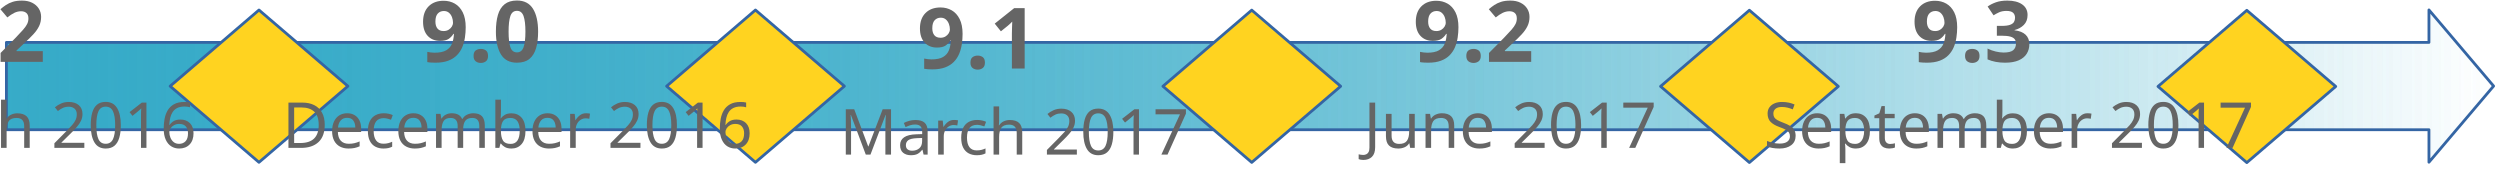
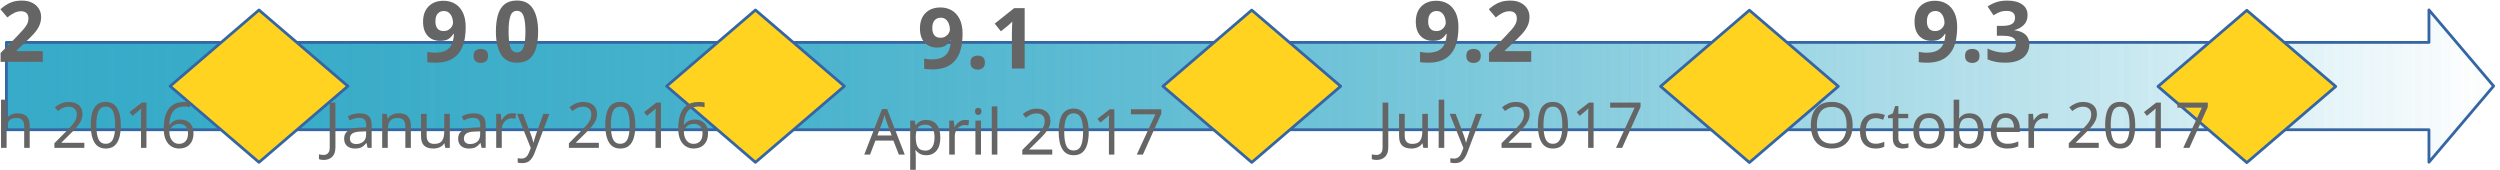
<svg xmlns="http://www.w3.org/2000/svg" xmlns:xlink="http://www.w3.org/1999/xlink" width="250.212mm" height="16.925mm" viewBox="0 0 886.579 59.97" id="svg2" version="1.1">
  <defs id="defs4">
    <linearGradient id="linearGradient8937">
      <stop style="stop-color:#d40000;stop-opacity:1;" offset="0" id="stop8939" />
      <stop style="stop-color:#d40000;stop-opacity:0;" offset="1" id="stop8941" />
    </linearGradient>
    <linearGradient id="linearGradient6546">
      <stop style="stop-color:#2aff2a;stop-opacity:1;" offset="0" id="stop6548" />
      <stop style="stop-color:#2aff2a;stop-opacity:0;" offset="1" id="stop6550" />
    </linearGradient>
    <linearGradient id="linearGradient6530">
      <stop style="stop-color:#37abc8;stop-opacity:1;" offset="0" id="stop6532" />
      <stop style="stop-color:#37abc8;stop-opacity:0;" offset="1" id="stop6534" />
    </linearGradient>
    <clipPath clipPathUnits="userSpaceOnUse" id="presentation_clip_path">
      <rect id="rect4790" height="21000" width="28000" y="0" x="0" />
    </clipPath>
    <linearGradient xlink:href="#linearGradient6530" id="linearGradient6536" x1="1509.889" y1="8636.5" x2="26431.111" y2="8636.5" gradientUnits="userSpaceOnUse" />
    <radialGradient id="SVGID_1_" cx="158.743" cy="246.672" r="331.354" gradientTransform="matrix(1.2721,0,0,1.2721,224.2356,-227.9715)" gradientUnits="userSpaceOnUse">
      <stop offset="0" style="stop-color:#B0CEE3" id="stop9" />
      <stop offset="0.215" style="stop-color:#ABCBE0" id="stop11" />
      <stop offset="0.452" style="stop-color:#9EC0D8" id="stop13" />
      <stop offset="0.7" style="stop-color:#88AFCA" id="stop15" />
      <stop offset="0.953" style="stop-color:#6998B6" id="stop17" />
      <stop offset="1" style="stop-color:#6393B2" id="stop19" />
    </radialGradient>
    <radialGradient id="SVGID_2_" cx="155.825" cy="249.946" r="135.159" gradientTransform="matrix(1.2721,0,0,1.2721,224.2356,-227.9715)" gradientUnits="userSpaceOnUse">
      <stop offset="0" style="stop-color:#B0CEE3" id="stop24" />
      <stop offset="1" style="stop-color:#6393B2" id="stop26" />
    </radialGradient>
    <radialGradient id="SVGID_3_" cx="155.71" cy="250.142" r="135.807" gradientTransform="matrix(1.2721,0,0,1.2721,224.2356,-227.9715)" gradientUnits="userSpaceOnUse">
      <stop offset="0" style="stop-color:#B0CEE3" id="stop31" />
      <stop offset="1" style="stop-color:#6393B2" id="stop33" />
    </radialGradient>
    <radialGradient id="SVGID_4_" cx="389.668" cy="131.657" r="119.718" gradientTransform="matrix(1.4324,0,0,1.4324,-135.7264,-98.7094)" gradientUnits="userSpaceOnUse">
      <stop offset="0" style="stop-color:#B0CEE3" id="stop38" />
      <stop offset="1" style="stop-color:#6393B2" id="stop40" />
    </radialGradient>
    <radialGradient id="SVGID_5_" cx="389.67" cy="131.657" r="119.719" gradientTransform="matrix(1.4324,0,0,1.4324,-135.7264,-98.7094)" gradientUnits="userSpaceOnUse">
      <stop offset="0" style="stop-color:#B0CEE3" id="stop45" />
      <stop offset="1" style="stop-color:#6393B2" id="stop47" />
    </radialGradient>
    <radialGradient id="SVGID_6_" cx="389.675" cy="131.657" r="119.722" gradientTransform="matrix(1.4324,0,0,1.4324,-135.7264,-98.7094)" gradientUnits="userSpaceOnUse">
      <stop offset="0" style="stop-color:#B0CEE3" id="stop52" />
      <stop offset="1" style="stop-color:#6393B2" id="stop54" />
    </radialGradient>
    <radialGradient id="SVGID_7_" cx="389.674" cy="131.656" r="119.721" gradientTransform="matrix(1.4324,0,0,1.4324,-135.7264,-98.7094)" gradientUnits="userSpaceOnUse">
      <stop offset="0" style="stop-color:#B0CEE3" id="stop59" />
      <stop offset="1" style="stop-color:#6393B2" id="stop61" />
    </radialGradient>
    <radialGradient id="SVGID_8_" cx="389.677" cy="131.657" r="119.722" gradientTransform="matrix(1.4324,0,0,1.4324,-135.7264,-98.7094)" gradientUnits="userSpaceOnUse">
      <stop offset="0" style="stop-color:#B0CEE3" id="stop66" />
      <stop offset="1" style="stop-color:#6393B2" id="stop68" />
    </radialGradient>
    <radialGradient id="SVGID_9_" cx="389.685" cy="131.656" r="119.731" gradientTransform="matrix(1.4324,0,0,1.4324,-135.7264,-98.7094)" gradientUnits="userSpaceOnUse">
      <stop offset="0" style="stop-color:#B0CEE3" id="stop73" />
      <stop offset="1" style="stop-color:#6393B2" id="stop75" />
    </radialGradient>
    <radialGradient id="SVGID_10_" cx="389.673" cy="131.657" r="119.72" gradientTransform="matrix(1.4324,0,0,1.4324,-135.7264,-98.7094)" gradientUnits="userSpaceOnUse">
      <stop offset="0" style="stop-color:#B0CEE3" id="stop80" />
      <stop offset="1" style="stop-color:#6393B2" id="stop82" />
    </radialGradient>
    <radialGradient id="SVGID_11_" cx="389.672" cy="131.659" r="119.722" gradientTransform="matrix(1.4324,0,0,1.4324,-135.7264,-98.7094)" gradientUnits="userSpaceOnUse">
      <stop offset="0" style="stop-color:#B0CEE3" id="stop87" />
      <stop offset="1" style="stop-color:#6393B2" id="stop89" />
    </radialGradient>
    <radialGradient id="SVGID_12_" cx="385.323" cy="127.653" r="51.999" gradientTransform="matrix(1.5162,0,0,1.5162,-158.8141,-106.2123)" gradientUnits="userSpaceOnUse">
      <stop offset="0" style="stop-color:#F6FBFC" id="stop94" />
      <stop offset="1" style="stop-color:#B0CEE3" id="stop96" />
    </radialGradient>
    <radialGradient id="SVGID_13_" cx="385.302" cy="127.689" r="52.046" gradientTransform="matrix(1.5162,0,0,1.5162,-158.8141,-106.2123)" gradientUnits="userSpaceOnUse">
      <stop offset="0" style="stop-color:#F6FBFC" id="stop101" />
      <stop offset="1" style="stop-color:#B0CEE3" id="stop103" />
    </radialGradient>
    <radialGradient id="SVGID_14_" cx="385.282" cy="127.725" r="52.102" gradientTransform="matrix(1.5162,0,0,1.5162,-158.8141,-106.2123)" gradientUnits="userSpaceOnUse">
      <stop offset="0" style="stop-color:#F6FBFC" id="stop108" />
      <stop offset="1" style="stop-color:#B0CEE3" id="stop110" />
    </radialGradient>
    <radialGradient id="SVGID_15_" cx="382.071" cy="141.779" r="30.342" gradientTransform="matrix(1.5162,0,0,1.5162,-158.8141,-106.2123)" gradientUnits="userSpaceOnUse">
      <stop offset="0" style="stop-color:#6393B2" id="stop115" />
      <stop offset="1" style="stop-color:#B0CEE3" id="stop117" />
    </radialGradient>
    <radialGradient id="SVGID_16_" cx="389.072" cy="114.401" r="32.347" gradientTransform="matrix(1.5162,0,0,1.5162,-158.8141,-106.2123)" gradientUnits="userSpaceOnUse">
      <stop offset="0" style="stop-color:#6393B2" id="stop122" />
      <stop offset="1" style="stop-color:#B0CEE3" id="stop124" />
    </radialGradient>
    <linearGradient xlink:href="#linearGradient6546" id="linearGradient8800" x1="2574.27" y1="11227.619" x2="18557.111" y2="11227.619" gradientUnits="userSpaceOnUse" />
    <linearGradient xlink:href="#linearGradient6546" id="linearGradient8808" x1="2574.27" y1="11227.619" x2="18557.111" y2="11227.619" gradientUnits="userSpaceOnUse" />
    <linearGradient xlink:href="#linearGradient6546" id="linearGradient8816" x1="2574.27" y1="11227.619" x2="18557.111" y2="11227.619" gradientUnits="userSpaceOnUse" />
    <linearGradient xlink:href="#linearGradient6546" id="linearGradient8824" x1="2574.27" y1="11227.619" x2="18557.111" y2="11227.619" gradientUnits="userSpaceOnUse" />
    <linearGradient xlink:href="#linearGradient6546" id="linearGradient8832" x1="2574.27" y1="11227.619" x2="18557.111" y2="11227.619" gradientUnits="userSpaceOnUse" />
    <linearGradient xlink:href="#linearGradient6530" id="linearGradient8913" gradientUnits="userSpaceOnUse" x1="1509.889" y1="8636.5" x2="26431.111" y2="8636.5" />
    <linearGradient xlink:href="#linearGradient6530" id="linearGradient8915" gradientUnits="userSpaceOnUse" x1="1509.889" y1="8636.5" x2="26431.111" y2="8636.5" />
    <linearGradient xlink:href="#linearGradient6530" id="linearGradient8917" gradientUnits="userSpaceOnUse" x1="1509.889" y1="8636.5" x2="26431.111" y2="8636.5" />
    <linearGradient xlink:href="#linearGradient6530" id="linearGradient8919" gradientUnits="userSpaceOnUse" x1="1509.889" y1="8636.5" x2="26431.111" y2="8636.5" />
    <linearGradient xlink:href="#linearGradient6530" id="linearGradient8921" gradientUnits="userSpaceOnUse" x1="1509.889" y1="8636.5" x2="26431.111" y2="8636.5" />
    <linearGradient xlink:href="#linearGradient8937" id="linearGradient8959" x1="4784.108" y1="17696.57" x2="25086.725" y2="17696.57" gradientUnits="userSpaceOnUse" />
  </defs>
  <g id="layer1" transform="translate(-45.17317,-574.7709)">
    <g style="fill-rule:evenodd;stroke-width:28.222;stroke-linejoin:round" id="g5398" transform="matrix(0.03543307,0,0,0.03543307,23.44479,299.2918)">
      <g id="g4980" class="SlideGroup">
        <g id="g4982">
          <g class="Page" id="g4985">
            <g class="com.sun.star.drawing.CustomShape" id="g4998" style="fill:url(#linearGradient6536);fill-opacity:1" transform="translate(-846.6667,0)">
              <g id="id7" style="fill:url(#linearGradient8921);fill-opacity:1">
                <path style="fill:url(#linearGradient8913);fill-opacity:1;stroke:none" d="m 1524,8199 24246,0 0,-325 647,762 -647,762 0,-325 -24246,0 0,-874 z m 0,-325 0,0 z m 24893,1525 0,0 z" id="path5001" />
                <path style="fill:url(#linearGradient8915);fill-opacity:1;stroke:#3465a4" d="m 1524,8199 24246,0 0,-325 647,762 -647,762 0,-325 -24246,0 0,-874 z" id="path5003" />
                <path style="fill:url(#linearGradient8917);fill-opacity:1;stroke:#3465a4" d="m 1524,7874 0,0 z" id="path5005" />
                <path style="fill:url(#linearGradient8919);fill-opacity:1;stroke:#3465a4" d="m 26417,9399 0,0 z" id="path5007" />
              </g>
            </g>
            <g class="com.sun.star.drawing.CustomShape" id="g5084" transform="translate(-8748.89,0)">
              <g id="id11">
                <path style="fill:#ffd320;stroke:none" d="m 11954,7875 890,762 -890,762 -889,-762 889,-762 0,0 z m -889,0 0,0 z m 1779,1525 0,0 z" id="path5087" />
                <path style="fill:none;stroke:#3465a4" d="m 11954,7875 890,762 -890,762 -889,-762 889,-762 0,0 z" id="path5089" />
                <path style="fill:none;stroke:#3465a4" d="m 11065,7875 0,0 z" id="path5091" />
                <path style="fill:none;stroke:#3465a4" d="m 12844,9400 0,0 z" id="path5093" />
              </g>
            </g>
            <path style="fill:#ffd320;stroke:none" d="m 8174.097,7875 890,762 -890,762 -889,-762 889,-762 0,0 z m -889,0 0,0 z m 1779,1525 0,0 z" id="path5112" />
            <path style="fill:none;stroke:#3465a4" d="m 8174.097,7875 890,762 -890,762 -889,-762 889,-762 0,0 z" id="path5114" />
            <path style="fill:none;stroke:#3465a4" d="m 7285.097,7875 0,0 z" id="path5116" />
            <path style="fill:none;stroke:#3465a4" d="m 9064.097,9400 0,0 z" id="path5118" />
            <path style="fill:#ffd320;stroke:none" d="m 13141.234,7876 890,762 -890,762 -889,-762 889,-762 0,0 z m -889,0 0,0 z m 1779,1525 0,0 z" id="path5137" />
            <path style="fill:none;stroke:#3465a4" d="m 13141.234,7876 890,762 -890,762 -889,-762 889,-762 0,0 z" id="path5139" />
            <path style="fill:none;stroke:#3465a4" d="m 12252.234,7876 0,0 z" id="path5141" />
            <path style="fill:none;stroke:#3465a4" d="m 14031.234,9401 0,0 z" id="path5143" />
            <path style="fill:#ffd320;stroke:none" d="m 18121.981,7877 890,762 -890,762 -889,-762 889,-762 0,0 z m -889,0 0,0 z m 1779,1525 0,0 z" id="path5162" />
            <path style="fill:none;stroke:#3465a4" d="m 18121.981,7877 890,762 -890,762 -889,-762 889,-762 0,0 z" id="path5164" />
            <path style="fill:none;stroke:#3465a4" d="m 17232.981,7877 0,0 z" id="path5166" />
            <path style="fill:none;stroke:#3465a4" d="m 19011.981,9402 0,0 z" id="path5168" />
            <path style="fill:#ffd320;stroke:none" d="m 23100.335,7878 890,762 -890,762 -889,-762 889,-762 0,0 z m -889,0 0,0 z m 1779,1525 0,0 z" id="path5187" />
            <path style="fill:none;stroke:#3465a4" d="m 23100.335,7878 890,762 -890,762 -889,-762 889,-762 0,0 z" id="path5189" />
            <path style="fill:none;stroke:#3465a4" d="m 22211.335,7878 0,0 z" id="path5191" />
            <path style="fill:none;stroke:#3465a4" d="m 23990.335,9403 0,0 z" id="path5193" />
            <flowRoot xml:space="preserve" id="flowRoot4383" style="font-style:normal;font-variant:normal;font-weight:normal;font-stretch:normal;font-size:50px;line-height:125%;font-family:'Titillium Web';-inkscape-font-specification:'Titillium Web, Normal';text-align:start;letter-spacing:0px;word-spacing:0px;writing-mode:lr-tb;text-anchor:start;fill:#000000;fill-opacity:1;stroke:none;stroke-width:1px;stroke-linecap:butt;stroke-linejoin:miter;stroke-opacity:1" transform="matrix(28.22222,0,0,28.22222,663.2223,7859.889)">
              <flowRegion id="flowRegion4385">
                <rect id="rect4387" width="75" height="56.429" x="55" y="-0.537" />
              </flowRegion>
              <flowPara id="flowPara4391">7.2April 20</flowPara>
            </flowRoot>
            <text xml:space="preserve" style="font-style:normal;font-variant:normal;font-weight:normal;font-stretch:normal;font-size:1411.111px;line-height:125%;font-family:'Titillium Web';-inkscape-font-specification:'Titillium Web, Normal';text-align:start;letter-spacing:0px;word-spacing:0px;writing-mode:lr-tb;text-anchor:start;fill:#000000;fill-opacity:1;stroke:none;stroke-width:1px;stroke-linecap:butt;stroke-linejoin:miter;stroke-opacity:1" x="3216.262" y="8393.595" id="text4395">
              <tspan id="tspan4397" x="3216.262" y="8393.595" style="font-style:normal;font-variant:normal;font-weight:bold;font-stretch:normal;font-size:846.667px;line-height:125%;font-family:'Titillium Web';-inkscape-font-specification:'Titillium Web, Bold';text-align:center;writing-mode:lr-tb;text-anchor:middle;fill:#656565;fill-opacity:1">8.2</tspan>
              <tspan x="3216.262" y="9254.839" id="tspan4399" style="font-style:normal;font-variant:normal;font-weight:normal;font-stretch:normal;font-size:635px;line-height:125%;font-family:'Titillium Web';-inkscape-font-specification:'Titillium Web, Normal';text-align:center;writing-mode:lr-tb;text-anchor:middle;fill:#656565;fill-opacity:1">March 2016</tspan>
            </text>
            <text xml:space="preserve" style="font-style:normal;font-variant:normal;font-weight:normal;font-stretch:normal;font-size:1411.111px;line-height:125%;font-family:'Titillium Web';-inkscape-font-specification:'Titillium Web, Normal';text-align:start;letter-spacing:0px;word-spacing:0px;writing-mode:lr-tb;text-anchor:start;fill:#000000;fill-opacity:1;fill-rule:evenodd;stroke:none;stroke-width:1px;stroke-linecap:butt;stroke-linejoin:miter;stroke-opacity:1" x="8176.952" y="8393.595" id="text4395-4">
              <tspan id="tspan4397-0" x="8176.952" y="8393.595" style="font-style:normal;font-variant:normal;font-weight:bold;font-stretch:normal;font-size:846.667px;line-height:125%;font-family:'Titillium Web';-inkscape-font-specification:'Titillium Web, Bold';text-align:center;writing-mode:lr-tb;text-anchor:middle;fill:#656565;fill-opacity:1">9.0</tspan>
-               <tspan x="8176.952" y="9254.839" id="tspan4399-9" style="font-style:normal;font-variant:normal;font-weight:normal;font-stretch:normal;font-size:635px;line-height:125%;font-family:'Titillium Web';-inkscape-font-specification:'Titillium Web, Normal';text-align:center;writing-mode:lr-tb;text-anchor:middle;fill:#656565;fill-opacity:1">December 2016</tspan>
+               <tspan x="8176.952" y="9254.839" id="tspan4399-9" style="font-style:normal;font-variant:normal;font-weight:normal;font-stretch:normal;font-size:635px;line-height:125%;font-family:'Titillium Web';-inkscape-font-specification:'Titillium Web, Normal';text-align:center;writing-mode:lr-tb;text-anchor:middle;fill:#656565;fill-opacity:1">January 2016</tspan>
            </text>
            <text xml:space="preserve" style="font-style:normal;font-variant:normal;font-weight:normal;font-stretch:normal;font-size:1411.111px;line-height:125%;font-family:'Titillium Web';-inkscape-font-specification:'Titillium Web, Normal';text-align:start;letter-spacing:0px;word-spacing:0px;writing-mode:lr-tb;text-anchor:start;fill:#000000;fill-opacity:1;fill-rule:evenodd;stroke:none;stroke-width:1px;stroke-linecap:butt;stroke-linejoin:miter;stroke-opacity:1" x="13149.996" y="8460.587" id="text4395-4-7">
              <tspan id="tspan4397-0-5" x="13149.996" y="8460.587" style="font-style:normal;font-variant:normal;font-weight:bold;font-stretch:normal;font-size:846.667px;line-height:125%;font-family:'Titillium Web';-inkscape-font-specification:'Titillium Web, Bold';text-align:center;writing-mode:lr-tb;text-anchor:middle;fill:#656565;fill-opacity:1">9.1</tspan>
-               <tspan x="13149.996" y="9321.831" id="tspan4399-9-6" style="font-style:normal;font-variant:normal;font-weight:normal;font-stretch:normal;font-size:635px;line-height:125%;font-family:'Titillium Web';-inkscape-font-specification:'Titillium Web, Normal';text-align:center;writing-mode:lr-tb;text-anchor:middle;fill:#656565;fill-opacity:1">March 2017</tspan>
+               <tspan x="13149.996" y="9321.831" id="tspan4399-9-6" style="font-style:normal;font-variant:normal;font-weight:normal;font-stretch:normal;font-size:635px;line-height:125%;font-family:'Titillium Web';-inkscape-font-specification:'Titillium Web, Normal';text-align:center;writing-mode:lr-tb;text-anchor:middle;fill:#656565;fill-opacity:1">April 2017</tspan>
            </text>
            <text xml:space="preserve" style="font-style:normal;font-variant:normal;font-weight:normal;font-stretch:normal;font-size:1411.111px;line-height:125%;font-family:'Titillium Web';-inkscape-font-specification:'Titillium Web, Normal';text-align:start;letter-spacing:0px;word-spacing:0px;writing-mode:lr-tb;text-anchor:start;fill:#000000;fill-opacity:1;fill-rule:evenodd;stroke:none;stroke-width:1px;stroke-linecap:butt;stroke-linejoin:miter;stroke-opacity:1" x="18112.816" y="8393.595" id="text4395-4-7-9">
              <tspan id="tspan4397-0-5-9" x="18112.816" y="8393.595" style="font-style:normal;font-variant:normal;font-weight:bold;font-stretch:normal;font-size:846.667px;line-height:125%;font-family:'Titillium Web';-inkscape-font-specification:'Titillium Web, Bold';text-align:center;writing-mode:lr-tb;text-anchor:middle;fill:#656565;fill-opacity:1">9.2</tspan>
-               <tspan x="18112.816" y="9254.839" id="tspan4399-9-6-2" style="font-style:normal;font-variant:normal;font-weight:normal;font-stretch:normal;font-size:635px;line-height:125%;font-family:'Titillium Web';-inkscape-font-specification:'Titillium Web, Normal';text-align:center;writing-mode:lr-tb;text-anchor:middle;fill:#656565;fill-opacity:1">June 2017</tspan>
+               <tspan x="18112.816" y="9254.839" id="tspan4399-9-6-2" style="font-style:normal;font-variant:normal;font-weight:normal;font-stretch:normal;font-size:635px;line-height:125%;font-family:'Titillium Web';-inkscape-font-specification:'Titillium Web, Normal';text-align:center;writing-mode:lr-tb;text-anchor:middle;fill:#656565;fill-opacity:1">July 2017</tspan>
            </text>
            <text xml:space="preserve" style="font-style:normal;font-variant:normal;font-weight:normal;font-stretch:normal;font-size:1411.111px;line-height:125%;font-family:'Titillium Web';-inkscape-font-specification:'Titillium Web, Normal';text-align:start;letter-spacing:0px;word-spacing:0px;writing-mode:lr-tb;text-anchor:start;fill:#000000;fill-opacity:1;fill-rule:evenodd;stroke:none;stroke-width:1px;stroke-linecap:butt;stroke-linejoin:miter;stroke-opacity:1" x="23104.428" y="8393.595" id="text4395-4-7-9-2">
              <tspan id="tspan4397-0-5-9-7" x="23104.428" y="8393.595" style="font-style:normal;font-variant:normal;font-weight:bold;font-stretch:normal;font-size:846.667px;line-height:125%;font-family:'Titillium Web';-inkscape-font-specification:'Titillium Web, Bold';text-align:center;writing-mode:lr-tb;text-anchor:middle;fill:#656565;fill-opacity:1">9.3</tspan>
-               <tspan x="23104.428" y="9254.839" id="tspan4399-9-6-2-4" style="font-style:normal;font-variant:normal;font-weight:normal;font-stretch:normal;font-size:635px;line-height:125%;font-family:'Titillium Web';-inkscape-font-specification:'Titillium Web, Normal';text-align:center;writing-mode:lr-tb;text-anchor:middle;fill:#656565;fill-opacity:1">September 2017</tspan>
+               <tspan x="23104.428" y="9254.839" id="tspan4399-9-6-2-4" style="font-style:normal;font-variant:normal;font-weight:normal;font-stretch:normal;font-size:635px;line-height:125%;font-family:'Titillium Web';-inkscape-font-specification:'Titillium Web, Normal';text-align:center;writing-mode:lr-tb;text-anchor:middle;fill:#656565;fill-opacity:1">October 2017</tspan>
            </text>
          </g>
        </g>
      </g>
    </g>
  </g>
</svg>
